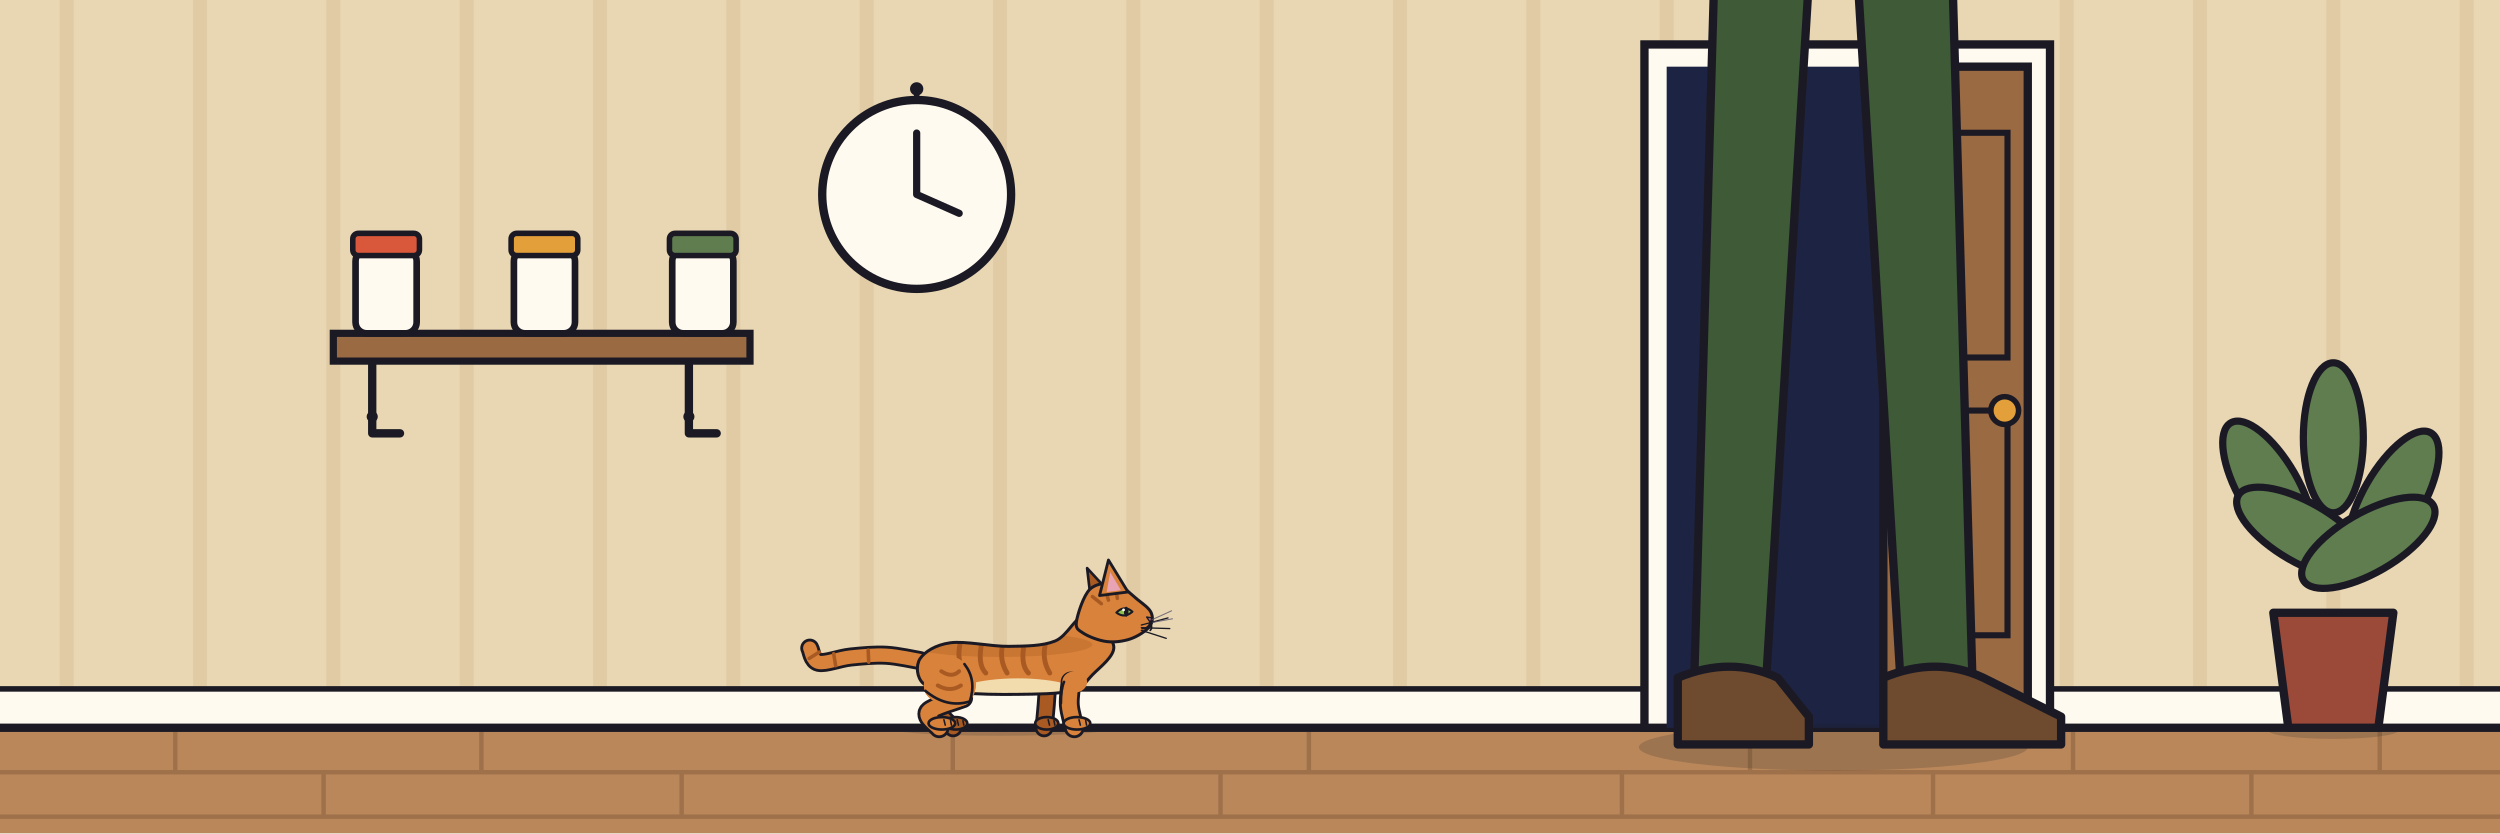
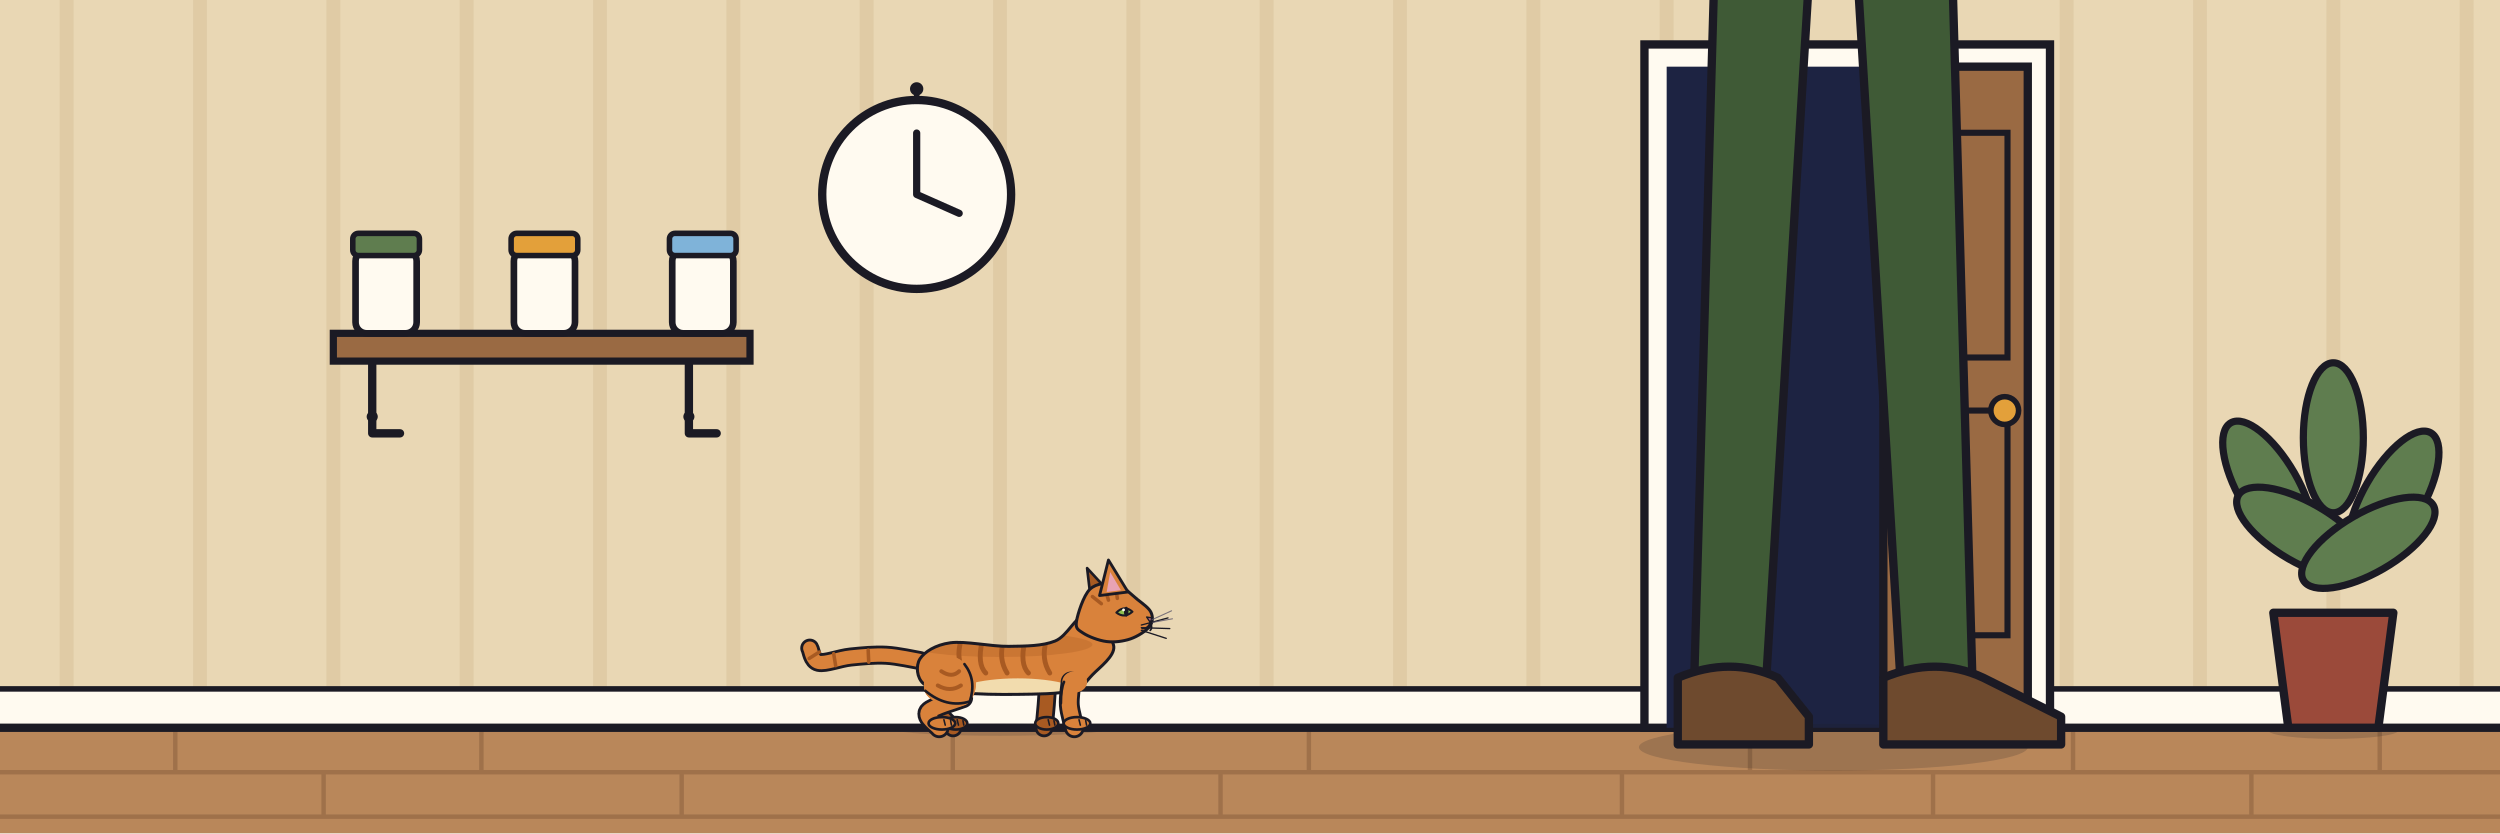
<svg xmlns="http://www.w3.org/2000/svg" viewBox="0 0 900 300" role="img" aria-label="A hallway: as someone walks in through a door, Mags creeps low along the skirting board under a wall clock">
  <rect x="0" y="0" width="900" height="262" fill="#e9d7b4" />
  <path d="M24 0V248M72 0V248M120 0V248M168 0V248M216 0V248M264 0V248M312 0V248M360 0V248M408 0V248M456 0V248M504 0V248M552 0V248M600 0V248M648 0V248M696 0V248M744 0V248M792 0V248M840 0V248M888 0V248" stroke="#cdb58a" stroke-width="5" opacity="0.35" />
  <rect x="0" y="248" width="900" height="14" fill="#fffaf0" />
  <path d="M0 248H900" fill="none" stroke="#1b1a24" stroke-width="2" stroke-linecap="round" stroke-linejoin="round" />
  <rect x="0" y="262" width="900" height="38" fill="#b9875a" />
  <path d="M0 278H900M63.1 262V278M173.3 262V278M343 262V278M471.2 262V278M630 262V278M746.3 262V278M856.7 262V278M0 294H900M116.5 278V294M245.4 278V294M439.4 278V294M583.9 278V294M695.9 278V294M810.5 278V294" stroke="#8e6340" stroke-width="1.6" opacity="0.6" />
  <path d="M0 262H900" fill="none" stroke="#1b1a24" stroke-width="3" stroke-linecap="round" stroke-linejoin="round" />
  <rect x="592" y="16" width="146" height="246" fill="#fffaf0" stroke="#1b1a24" stroke-width="3" />
  <rect x="600" y="24" width="78" height="238" fill="#1d2342" />
  <rect x="678" y="24" width="52" height="238" fill="#9a6a43" stroke="#1b1a24" stroke-width="3" />
  <rect x="685.3" y="47.8" width="37.4" height="80.9" fill="none" stroke="#1b1a24" stroke-width="2.2" />
  <rect x="685.3" y="147.8" width="37.4" height="80.9" fill="none" stroke="#1b1a24" stroke-width="2.2" />
  <circle cx="721.7" cy="147.8" r="5" fill="#e3a03a" stroke="#1b1a24" stroke-width="2" />
  <ellipse cx="660" cy="269" rx="70" ry="8.4" fill="#1b1a24" opacity="0.18" />
  <path d="M617 -4L610 242H636L651 -4Z" fill="#3f5a36" stroke="#1b1a24" stroke-width="3" stroke-linecap="round" stroke-linejoin="round" />
  <path d="M604 268V244Q623 236 640 244L651.2 258V268Z" fill="#6e4a2e" stroke="#1b1a24" stroke-width="3" stroke-linecap="round" stroke-linejoin="round" />
  <path d="M669 -4L684 242H710L703 -4Z" fill="#3f5a36" stroke="#1b1a24" stroke-width="3" stroke-linecap="round" stroke-linejoin="round" />
  <path d="M678 268V244Q697 236 714 244L742 258V268Z" fill="#6e4a2e" stroke="#1b1a24" stroke-width="3" stroke-linecap="round" stroke-linejoin="round" />
  <circle cx="330" cy="32" r="2.4" fill="#1b1a24" />
  <path d="M330 32l0 4" fill="none" stroke="#1b1a24" stroke-width="2" stroke-linecap="round" stroke-linejoin="round" />
  <circle cx="330" cy="70" r="34" fill="#fffaf0" stroke="#1b1a24" stroke-width="3" />
  <path d="M330 70l0 -22.1 M330 70l15.3 6.8" fill="none" stroke="#1b1a24" stroke-width="2.6" stroke-linecap="round" stroke-linejoin="round" />
  <path d="M134 130v26h10" fill="none" stroke="#1b1a24" stroke-width="3" stroke-linecap="round" stroke-linejoin="round" />
  <circle cx="134" cy="150" r="2" fill="#1b1a24" />
  <path d="M248 130v26h10" fill="none" stroke="#1b1a24" stroke-width="3" stroke-linecap="round" stroke-linejoin="round" />
  <circle cx="248" cy="150" r="2" fill="#1b1a24" />
  <rect x="120" y="120" width="150" height="10" fill="#9a6a43" stroke="#1b1a24" stroke-width="2.6" />
  <rect x="128" y="90" width="22" height="30" rx="4" fill="#fffaf0" stroke="#1b1a24" stroke-width="2.4" />
-   <rect x="127" y="84" width="24" height="8" rx="2" fill="#d9573a" stroke="#1b1a24" stroke-width="2" />
+   <rect x="127" y="84" width="24" height="8" rx="2" fill="#5f7d4f" stroke="#1b1a24" stroke-width="2" />
  <rect x="185" y="90" width="22" height="30" rx="4" fill="#fffaf0" stroke="#1b1a24" stroke-width="2.4" />
  <rect x="184" y="84" width="24" height="8" rx="2" fill="#e3a03a" stroke="#1b1a24" stroke-width="2" />
  <rect x="242" y="90" width="22" height="30" rx="4" fill="#fffaf0" stroke="#1b1a24" stroke-width="2.4" />
-   <rect x="241" y="84" width="24" height="8" rx="2" fill="#5f7d4f" stroke="#1b1a24" stroke-width="2" />
+   <rect x="241" y="84" width="24" height="8" rx="2" fill="#7fb3d9" stroke="#1b1a24" stroke-width="2" />
  <g transform="translate(360 262) scale(0.32 0.32)">
    <ellipse cx="0" cy="2" rx="118" ry="7" fill="#1b1a24" opacity="0.16" />
    <path d="M54 -53.8 C53.7 -49.1 52.7 -34.6 52 -25.6 C51.3 -16.6 50 -4.3 49.6 0" fill="none" stroke="#1b1a24" stroke-width="21.4" stroke-linecap="round" stroke-linejoin="round" />
    <path d="M54 -53.8 C53.7 -49.1 52.7 -34.6 52 -25.6 C51.3 -16.6 50 -4.3 49.6 0" fill="none" stroke="#a85a22" stroke-width="15" stroke-linecap="round" stroke-linejoin="round" />
    <ellipse cx="52.6" cy="-5" rx="13" ry="7" fill="#a85a22" stroke="#1b1a24" stroke-width="3" />
    <path d="M54.2 -9 l1.5 6 M60.7 -8 l1 5" fill="none" stroke="#1b1a24" stroke-width="1.8" stroke-linecap="round" stroke-linejoin="round" />
    <path d="M-72 -49.9 C-69.7 -47.6 -58.9 -41.4 -58 -35.8 C-57.1 -30.3 -67.7 -22.6 -66.8 -16.6 C-65.9 -10.7 -55.1 -2.8 -52.8 0" fill="none" stroke="#1b1a24" stroke-width="21.4" stroke-linecap="round" stroke-linejoin="round" />
    <path d="M-72 -49.9 C-69.7 -47.6 -58.9 -41.4 -58 -35.8 C-57.1 -30.3 -67.7 -22.6 -66.8 -16.6 C-65.9 -10.7 -55.1 -2.8 -52.8 0" fill="none" stroke="#a85a22" stroke-width="15" stroke-linecap="round" stroke-linejoin="round" />
    <ellipse cx="-49.8" cy="-5" rx="13" ry="7" fill="#a85a22" stroke="#1b1a24" stroke-width="3" />
    <path d="M-48.2 -9 l1.5 6 M-41.7 -8 l1 5" fill="none" stroke="#1b1a24" stroke-width="1.8" stroke-linecap="round" stroke-linejoin="round" />
    <g transform="translate(0 32.4)">
      <path d="M-90 -108 C-96.3 -109 -115 -113.3 -128 -114 C-141 -114.7 -155.3 -113.3 -168 -112 C-180.7 -110.7 -196.3 -104.3 -204 -106 C-211.7 -107.7 -212.3 -119.3 -214 -122" fill="none" stroke="#1b1a24" stroke-width="21.4" stroke-linecap="round" stroke-linejoin="round" />
      <path d="M-90 -108 C-96.3 -109 -115 -113.3 -128 -114 C-141 -114.7 -155.3 -113.3 -168 -112 C-180.7 -110.7 -196.3 -104.3 -204 -106 C-211.7 -107.7 -212.3 -119.3 -214 -122" fill="none" stroke="#d9823b" stroke-width="15" stroke-linecap="round" stroke-linejoin="round" />
      <path d="M-147.7 -106.3 L-148.3 -119.7" fill="none" stroke="#a85a22" stroke-width="4" stroke-linecap="round" stroke-linejoin="round" />
      <path d="M-184.9 -102.3 L-187.1 -115.7" fill="none" stroke="#a85a22" stroke-width="4" stroke-linecap="round" stroke-linejoin="round" />
      <path d="M-214.7 -110.4 L-203.3 -117.6" fill="none" stroke="#a85a22" stroke-width="4" stroke-linecap="round" stroke-linejoin="round" />
    </g>
    <g transform="translate(0 32.4)">
      <clipPath id="rd1360262-b">
        <path d="M-90 -110 C-85 -117.7 -72.7 -125.7 -56 -128 C-39.3 -130.3 -9.7 -123.7 10 -124 C29.7 -124.3 47.7 -124.3 62 -130 C76.3 -135.7 85 -159 96 -158 C107 -157 126.7 -135 128 -124 C129.3 -113 112 -100.3 104 -92 C96 -83.7 94 -77.7 80 -74 C66 -70.3 40.7 -70.3 20 -70 C-0.7 -69.7 -26.3 -70 -44 -72 C-61.7 -74 -78.3 -75.7 -86 -82 C-93.7 -88.3 -95 -102.3 -90 -110Z" />
      </clipPath>
      <path d="M-90 -110 C-85 -117.7 -72.7 -125.7 -56 -128 C-39.3 -130.3 -9.7 -123.7 10 -124 C29.7 -124.3 47.7 -124.3 62 -130 C76.3 -135.7 85 -159 96 -158 C107 -157 126.7 -135 128 -124 C129.3 -113 112 -100.3 104 -92 C96 -83.7 94 -77.7 80 -74 C66 -70.3 40.7 -70.3 20 -70 C-0.7 -69.7 -26.3 -70 -44 -72 C-61.7 -74 -78.3 -75.7 -86 -82 C-93.7 -88.3 -95 -102.3 -90 -110Z" fill="#d9823b" />
      <g clip-path="url(#rd1360262-b)">
        <ellipse cx="20" cy="-66" rx="78" ry="22" fill="#f2dcae" />
        <ellipse cx="0" cy="-126" rx="104" ry="14" fill="#a85a22" opacity="0.3" />
        <path d="M52 -130 q-6 20 4 36" fill="none" stroke="#a85a22" stroke-width="5.5" stroke-linecap="round" stroke-linejoin="round" />
        <path d="M28 -130 q-6 26 4 36" fill="none" stroke="#a85a22" stroke-width="5.5" stroke-linecap="round" stroke-linejoin="round" />
        <path d="M4 -130 q-6 20 4 36" fill="none" stroke="#a85a22" stroke-width="5.5" stroke-linecap="round" stroke-linejoin="round" />
        <path d="M-20 -130 q-6 26 4 36" fill="none" stroke="#a85a22" stroke-width="5.5" stroke-linecap="round" stroke-linejoin="round" />
        <path d="M-44 -130 q-6 20 4 36" fill="none" stroke="#a85a22" stroke-width="5.5" stroke-linecap="round" stroke-linejoin="round" />
      </g>
      <path d="M-90 -110 C-85 -117.7 -72.7 -125.7 -56 -128 C-39.3 -130.3 -9.7 -123.7 10 -124 C29.7 -124.3 47.7 -124.3 62 -130 C76.3 -135.7 85 -159 96 -158 C107 -157 126.7 -135 128 -124 C129.3 -113 112 -100.3 104 -92 C96 -83.7 94 -77.7 80 -74 C66 -70.3 40.7 -70.3 20 -70 C-0.7 -69.7 -26.3 -70 -44 -72 C-61.7 -74 -78.3 -75.7 -86 -82 C-93.7 -88.3 -95 -102.3 -90 -110Z" fill="none" stroke="#1b1a24" stroke-width="3.4" stroke-linecap="round" stroke-linejoin="round" />
    </g>
    <g transform="translate(0 32.4)">
      <path d="M-80 -100 C-74.7 -106.7 -60.7 -113.7 -52 -112 C-43.3 -110.3 -31 -98.3 -28 -90 C-25 -81.7 -28.7 -67.7 -34 -62 C-39.3 -56.3 -51.7 -54.3 -60 -56 C-68.3 -57.7 -80.7 -64.7 -84 -72 C-87.3 -79.3 -85.3 -93.3 -80 -100Z" fill="#d9823b" />
    </g>
    <path d="M-42 -33.6 C-48.4 -31 -76 -23.5 -80.4 -17.9 C-84.8 -12.3 -70.4 -3 -68.4 0" fill="none" stroke="#1b1a24" stroke-width="23.4" stroke-linecap="round" stroke-linejoin="round" />
    <path d="M-42 -33.6 C-48.4 -31 -76 -23.5 -80.4 -17.9 C-84.8 -12.3 -70.4 -3 -68.4 0" fill="none" stroke="#d9823b" stroke-width="17" stroke-linecap="round" stroke-linejoin="round" />
    <g transform="translate(0 32.4)">
      <path d="M-80 -100 C-74.7 -106.7 -60.7 -113.7 -52 -112 C-43.3 -110.3 -31 -98.3 -28 -90 C-25 -81.7 -28.7 -67.7 -34 -62 C-39.3 -56.3 -51.7 -54.3 -60 -56 C-68.3 -57.7 -80.7 -64.7 -84 -72 C-87.3 -79.3 -85.3 -93.3 -80 -100Z" fill="#d9823b" />
      <path d="M-84 -74 Q-60 -54 -34 -62 Q-26 -86 -40 -104" fill="none" stroke="#1b1a24" stroke-width="3" stroke-linecap="round" stroke-linejoin="round" />
      <path d="M-66 -96 q12 8 20 0 M-70 -80 q14 8 26 0" fill="none" stroke="#a85a22" stroke-width="4.5" stroke-linecap="round" stroke-linejoin="round" />
    </g>
    <ellipse cx="-65.4" cy="-5" rx="15" ry="7" fill="#d9823b" stroke="#1b1a24" stroke-width="3" />
    <path d="M-63.1 -9 l1.5 6 M-55.6 -8 l1 5" fill="none" stroke="#1b1a24" stroke-width="1.8" stroke-linecap="round" stroke-linejoin="round" />
    <path d="M80 -51.6 C79.7 -47.3 77.4 -34.2 78 -25.6 C78.6 -17 82.7 -4.3 83.6 0" fill="none" stroke="#1b1a24" stroke-width="23.4" stroke-linecap="round" stroke-linejoin="round" />
    <path d="M80 -51.6 C79.7 -47.3 77.4 -34.2 78 -25.6 C78.6 -17 82.7 -4.3 83.6 0" fill="none" stroke="#d9823b" stroke-width="17" stroke-linecap="round" stroke-linejoin="round" />
    <g transform="translate(0 32.4)">
      <ellipse cx="84" cy="-84" rx="14" ry="12" fill="#d9823b" />
      <path d="M68.5 -60 Q68.5 -76 72 -84" fill="none" stroke="#1b1a24" stroke-width="3" stroke-linecap="round" stroke-linejoin="round" />
    </g>
    <ellipse cx="86.6" cy="-5" rx="15" ry="7" fill="#d9823b" stroke="#1b1a24" stroke-width="3" />
    <path d="M88.9 -9 l1.5 6 M96.4 -8 l1 5" fill="none" stroke="#1b1a24" stroke-width="1.8" stroke-linecap="round" stroke-linejoin="round" />
    <g transform="translate(0 32.4)">
      <path d="M102 -178 L98 -212 L122 -186 Z" fill="#a85a22" stroke="#1b1a24" stroke-width="3" stroke-linecap="round" stroke-linejoin="round" />
      <clipPath id="rd1360262-h">
        <path d="M86 -152 C87.3 -160.2 93.9 -181.3 101.2 -188.3 C108.5 -195.3 121.1 -195.9 130 -194 C138.9 -192.1 147.7 -182.2 154.4 -176.9 C161.1 -171.6 167.7 -167.1 170 -162 C172.3 -156.8 171.9 -150.9 168 -146 C164.1 -141.1 154.8 -135.2 146.8 -132.4 C138.8 -129.7 128.9 -128.3 120 -129.4 C111.1 -130.5 99.3 -135.1 93.6 -138.9 C87.9 -142.7 84.7 -143.8 86 -152Z" />
      </clipPath>
      <path d="M86 -152 C87.3 -160.2 93.9 -181.3 101.2 -188.3 C108.5 -195.3 121.1 -195.9 130 -194 C138.9 -192.1 147.7 -182.2 154.4 -176.9 C161.1 -171.6 167.7 -167.1 170 -162 C172.3 -156.8 171.9 -150.9 168 -146 C164.1 -141.1 154.8 -135.2 146.8 -132.4 C138.8 -129.7 128.9 -128.3 120 -129.4 C111.1 -130.5 99.3 -135.1 93.6 -138.9 C87.9 -142.7 84.7 -143.8 86 -152Z" fill="#d9823b" />
      <g clip-path="url(#rd1360262-h)">
        <path d="M118 -190 l4 14 M130 -192 l2 14 M104 -180 l10 8" fill="none" stroke="#a85a22" stroke-width="4" stroke-linecap="round" stroke-linejoin="round" />
      </g>
      <path d="M86 -152 C87.3 -160.2 93.9 -181.3 101.2 -188.3 C108.5 -195.3 121.1 -195.9 130 -194 C138.9 -192.1 147.7 -182.2 154.4 -176.9 C161.1 -171.6 167.7 -167.1 170 -162 C172.3 -156.8 171.9 -150.9 168 -146 C164.1 -141.1 154.8 -135.2 146.8 -132.4 C138.8 -129.7 128.9 -128.3 120 -129.4 C111.1 -130.5 99.3 -135.1 93.6 -138.9 C87.9 -142.7 84.7 -143.8 86 -152Z" fill="none" />
      <path d="M86 -152 C87.3 -160.2 93.9 -181.3 101.2 -188.3 C108.5 -195.3 121.1 -195.9 130 -194 C138.9 -192.1 147.7 -182.2 154.4 -176.9 C161.1 -171.6 167.7 -167.1 170 -162 C172.3 -156.8 171.9 -150.9 168 -146 C164.1 -141.1 154.8 -135.2 146.8 -132.4 C138.8 -129.7 128.9 -128.3 120 -129.4 C111.1 -130.5 99.3 -135.1 93.6 -138.9 C87.9 -142.7 84.7 -143.8 86 -152Z" fill="none" stroke="#1b1a24" stroke-width="3.4" stroke-linecap="round" stroke-linejoin="round" />
      <path d="M112 -181.16 L122 -221.16 L144 -185.16 Z" fill="#d9823b" stroke="#1b1a24" stroke-width="3.2" stroke-linecap="round" stroke-linejoin="round" />
      <path d="M120 -185.16 L124 -207.56 L136 -187.16 Z" fill="#e8a3b4" />
      <path d="M130.96 -162 Q139.96 -171 148.96 -163 Q139.96 -155 130.96 -162 Z" fill="#8fbf4f" stroke="#1b1a24" stroke-width="2.4" stroke-linecap="round" stroke-linejoin="round" />
      <ellipse cx="142" cy="-163" rx="2.6" ry="5.6" fill="#1b1a24" />
      <circle cx="139" cy="-165" r="1.6" fill="#fffaf0" />
      <path d="M165 -157 L171 -156 L169 -151 Z" fill="#c06f86" stroke="#1b1a24" stroke-width="1.6" stroke-linecap="round" stroke-linejoin="round" />
      <path d="M169 -151 q-2 7 -9 7 M169 -151 q3 6 0 9" fill="none" stroke="#1b1a24" stroke-width="2" stroke-linecap="round" stroke-linejoin="round" />
      <path d="M159 -148 l30 -8 M159 -145 l32 1 M159 -142 l28 9" fill="none" stroke="#1b1a24" stroke-width="1.5" stroke-linecap="round" stroke-linejoin="round" />
      <path d="M171 -154 l22 -10 M172 -151 l22 -4" fill="none" stroke="#5b566a" stroke-width="1.2" stroke-linecap="round" stroke-linejoin="round" opacity="0.8" />
    </g>
  </g>
  <ellipse cx="840" cy="263" rx="23.4" ry="3" fill="#1b1a24" opacity="0.18" />
  <path d="M818.4 220.6H861.6L856.2 262H823.8Z" fill="#9b4a3a" stroke="#1b1a24" stroke-width="3" stroke-linecap="round" stroke-linejoin="round" />
  <ellipse cx="816.6" cy="175.6" rx="10.8" ry="27" fill="#5f7d4f" stroke="#1b1a24" stroke-width="2.6" transform="rotate(-30 816.6 175.6)" />
  <ellipse cx="840" cy="157.6" rx="10.8" ry="27" fill="#5f7d4f" stroke="#1b1a24" stroke-width="2.6" transform="rotate(0 840 157.6)" />
  <ellipse cx="861.6" cy="179.2" rx="10.8" ry="27" fill="#5f7d4f" stroke="#1b1a24" stroke-width="2.6" transform="rotate(30 861.6 179.2)" />
  <ellipse cx="829.2" cy="191.8" rx="10.8" ry="27" fill="#5f7d4f" stroke="#1b1a24" stroke-width="2.6" transform="rotate(-60 829.2 191.8)" />
  <ellipse cx="852.6" cy="195.4" rx="10.8" ry="27" fill="#5f7d4f" stroke="#1b1a24" stroke-width="2.6" transform="rotate(60 852.6 195.4)" />
</svg>
